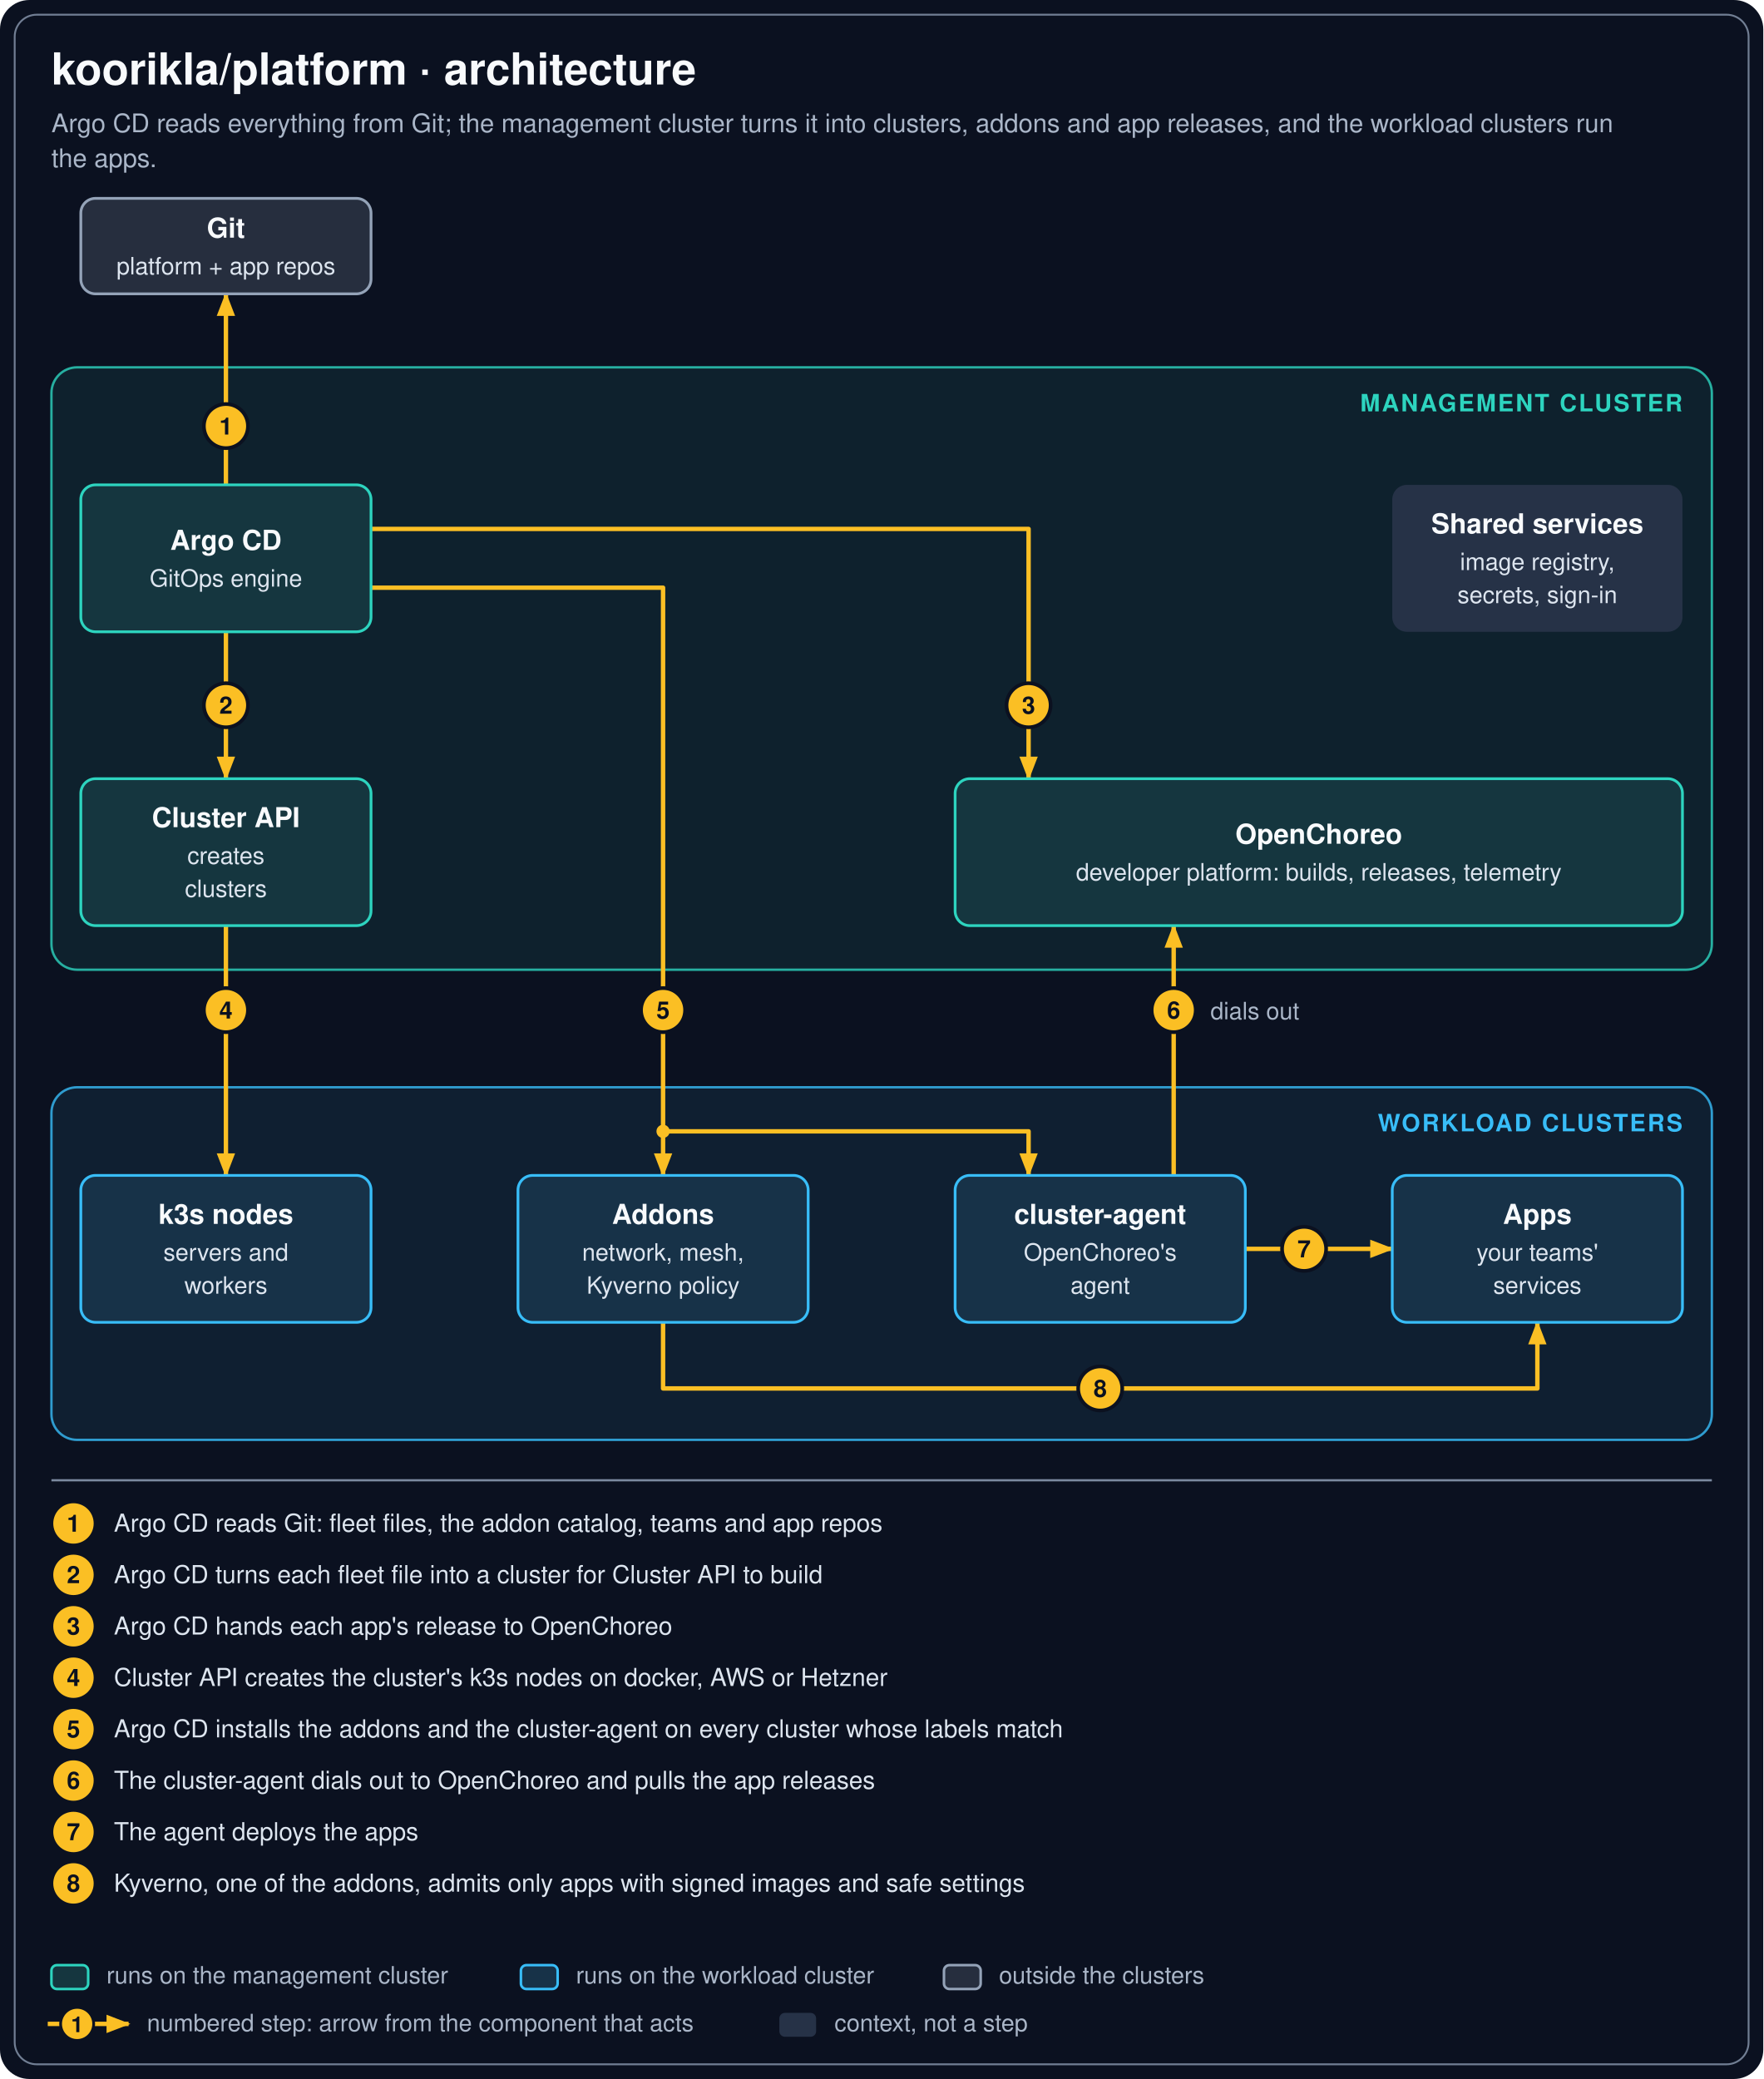
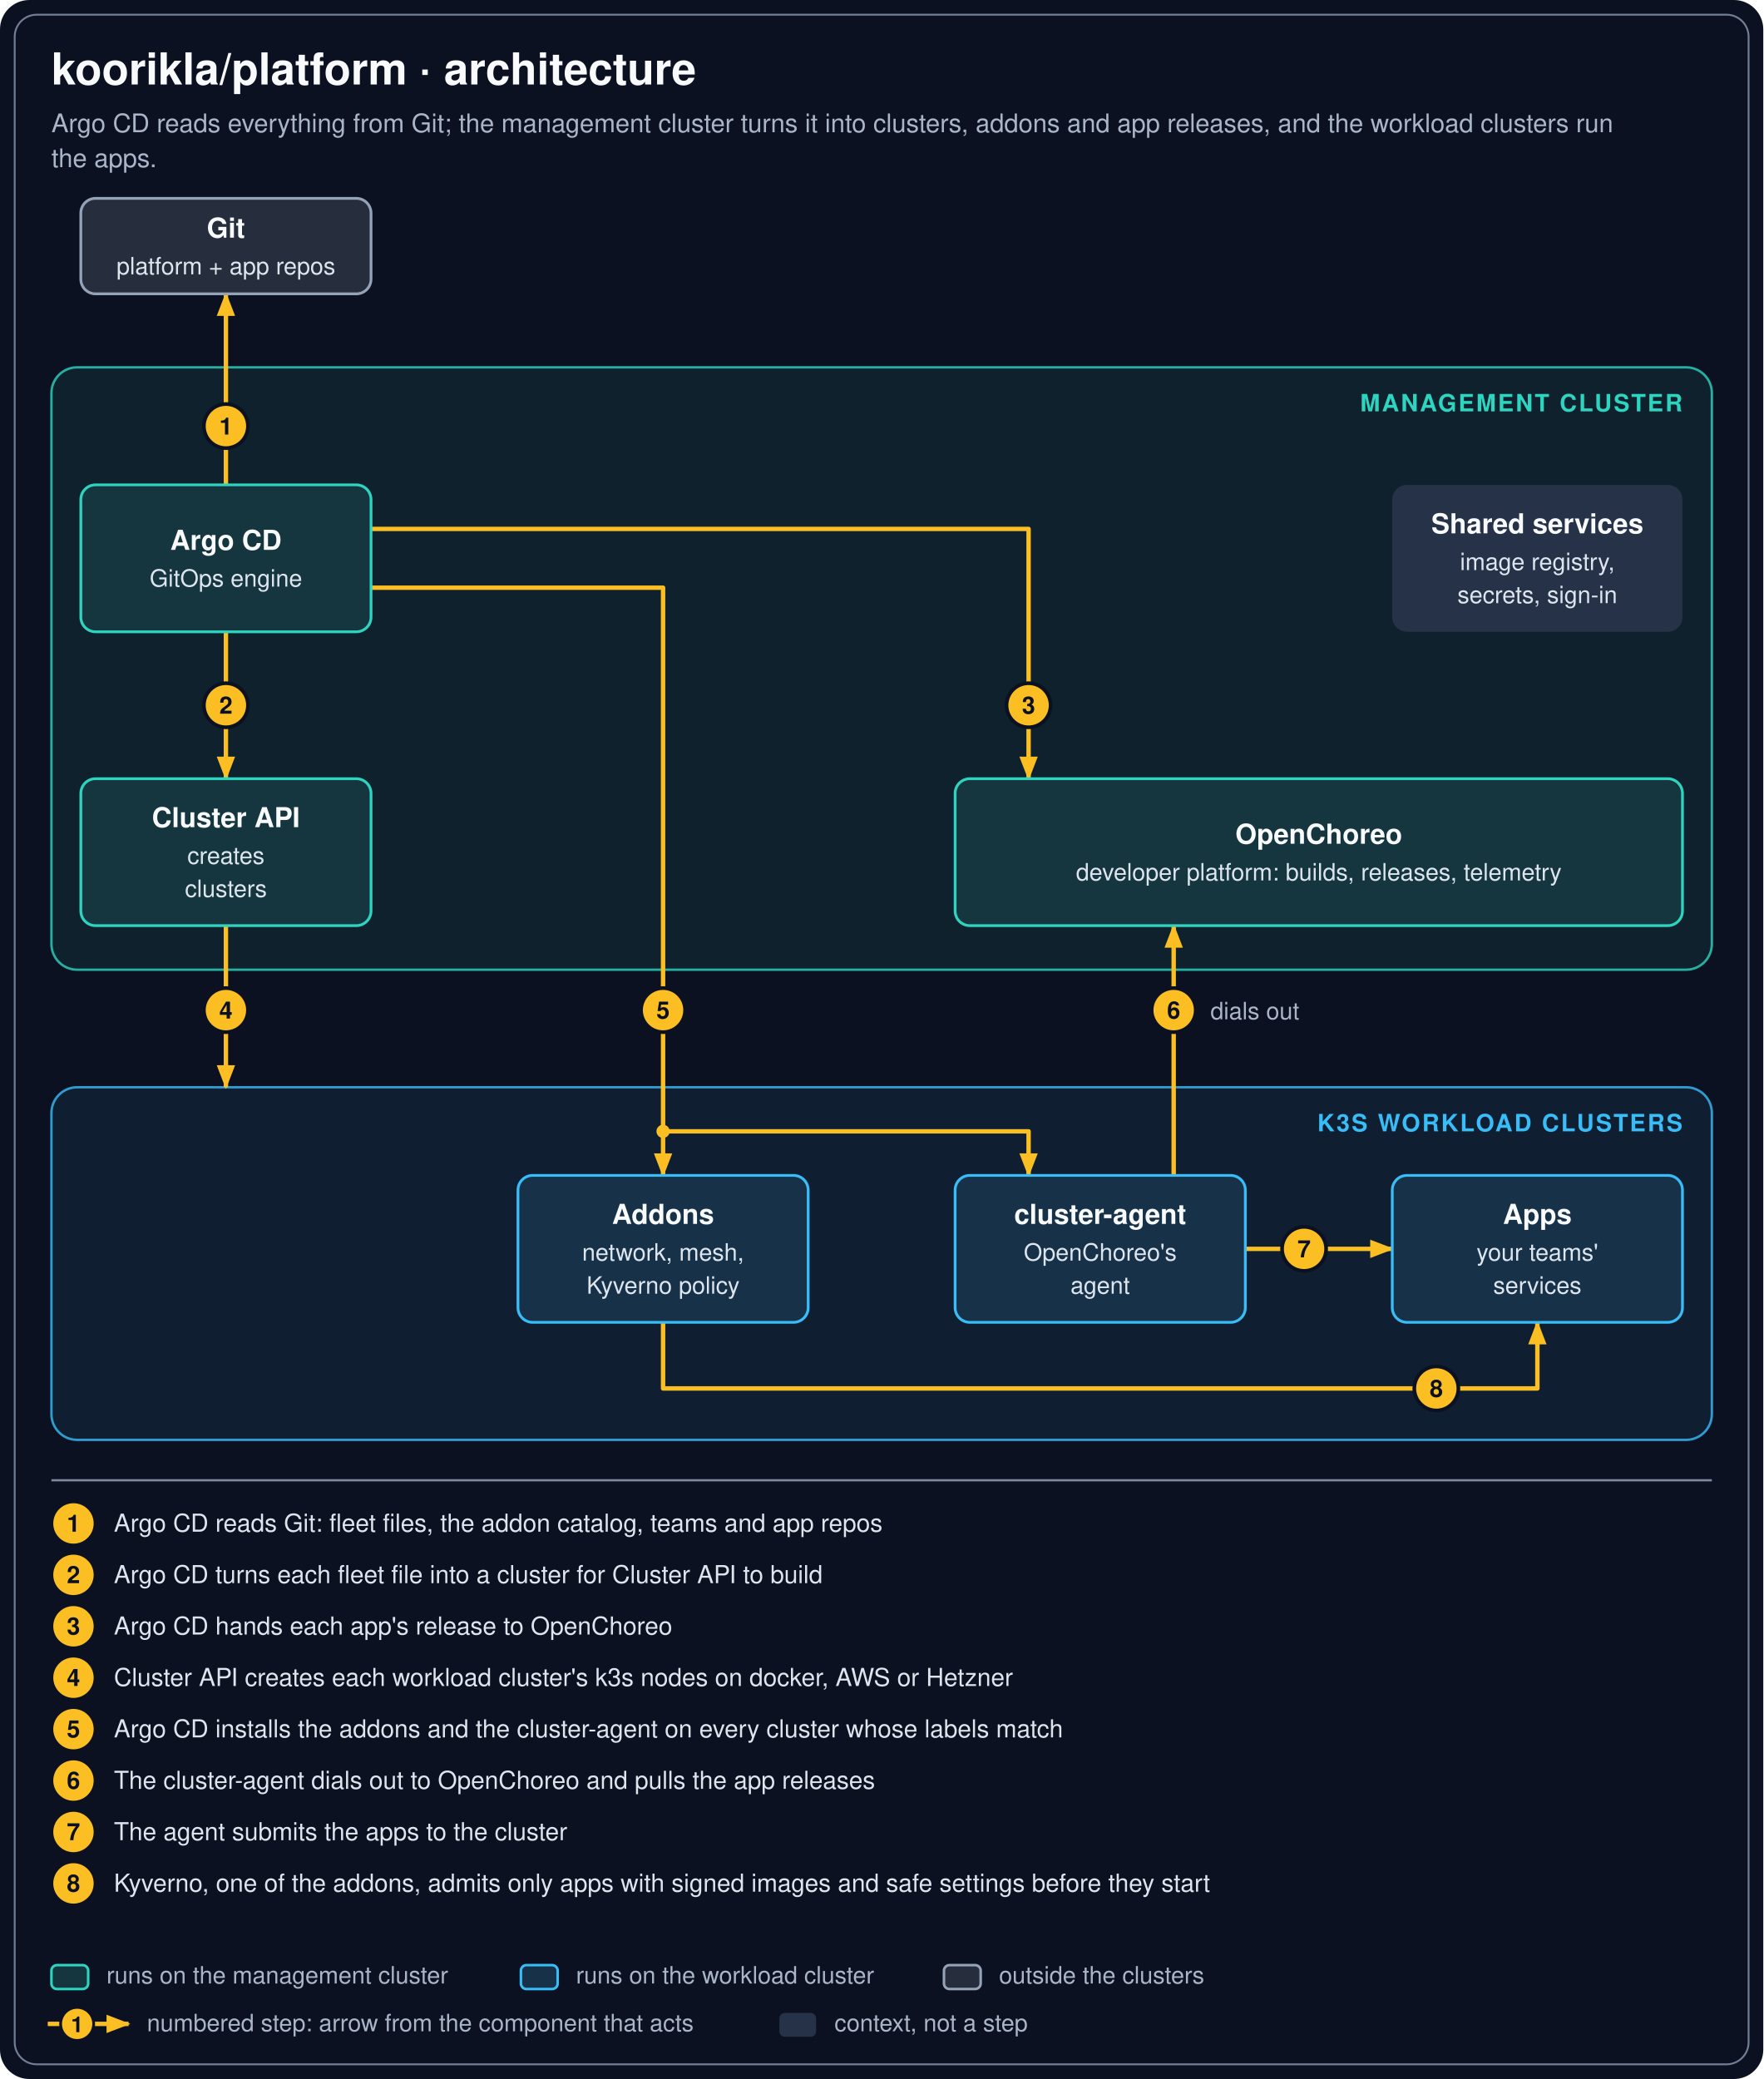
<svg xmlns="http://www.w3.org/2000/svg" width="960" height="1132" viewBox="0 0 960 1132" role="img" aria-label="koorikla/platform · architecture">
  <style>.s{font-family:'Segoe UI','Helvetica Neue',Helvetica,Arial,'Liberation Sans',sans-serif}.m{font-family:'JetBrains Mono',SFMono-Regular,Menlo,Consolas,'Liberation Mono',monospace}.fx{fill:none;stroke-width:3.4;stroke-linecap:round;stroke-dasharray:4 10;opacity:0;animation:fxdash .9s linear infinite,fxseq 11.30s linear infinite both}@keyframes fxdash{to{stroke-dashoffset:-14}}@keyframes fxseq{0%{opacity:0}3%{opacity:1}23.4%{opacity:1}28.4%{opacity:0}100%{opacity:0}}@media (prefers-reduced-motion:reduce){.fx{animation:none;opacity:0}}</style>
  <defs>
    <marker id="ahfbbf24" markerWidth="13" markerHeight="10" refX="12" refY="5" orient="auto" markerUnits="userSpaceOnUse">
      <path d="M0,0 L13,5 L0,10 z" fill="#fbbf24" />
    </marker>
    <marker id="asfbbf24" markerWidth="13" markerHeight="10" refX="1" refY="5" orient="auto" markerUnits="userSpaceOnUse">
      <path d="M13,0 L0,5 L13,10 z" fill="#fbbf24" />
    </marker>
  </defs>
  <rect width="960" height="1132" rx="16" fill="#0b1120" />
  <rect x="8" y="8" width="944" height="1116" rx="12" fill="none" stroke="#8b9ab0" stroke-opacity=".8" />
  <rect x="28" y="200" width="904" height="328" rx="14" fill="#0e212d" stroke="#2dd4bf" stroke-opacity=".8" stroke-width="1.3" />
  <text class="s" x="916.0" y="224.0" font-size="13" fill="#2dd4bf" font-weight="700" text-anchor="end" letter-spacing="1.0">MANAGEMENT CLUSTER</text>
  <rect x="28" y="592" width="904" height="192" rx="14" fill="#0f1f31" stroke="#38bdf8" stroke-opacity=".8" stroke-width="1.3" />
-   <text class="s" x="916.0" y="616.0" font-size="13" fill="#38bdf8" font-weight="700" text-anchor="end" letter-spacing="1.0">WORKLOAD CLUSTERS</text>
+   <text class="s" x="916.0" y="616.0" font-size="13" fill="#38bdf8" font-weight="700" text-anchor="end" letter-spacing="1.0">K3S WORKLOAD CLUSTERS</text>
  <path d="M 123.0 264.0 L 123.0 160.0" fill="none" stroke="#fbbf24" stroke-width="2.4" stroke-linejoin="round" marker-end="url(#ahfbbf24)" />
  <path d="M 123.0 344.0 L 123.0 424.0" fill="none" stroke="#fbbf24" stroke-width="2.4" stroke-linejoin="round" marker-end="url(#ahfbbf24)" />
  <path d="M 202.0 288.0 L 560.0 288.0 L 560.0 424.0" fill="none" stroke="#fbbf24" stroke-width="2.4" stroke-linejoin="round" marker-end="url(#ahfbbf24)" />
-   <path d="M 123.0 504.0 L 123.0 640.0" fill="none" stroke="#fbbf24" stroke-width="2.4" stroke-linejoin="round" marker-end="url(#ahfbbf24)" />
+   <path d="M 123.0 504.0 L 123.0 592.0" fill="none" stroke="#fbbf24" stroke-width="2.4" stroke-linejoin="round" marker-end="url(#ahfbbf24)" />
  <path d="M 202.0 320.0 L 361.0 320.0 L 361.0 640.0" fill="none" stroke="#fbbf24" stroke-width="2.4" stroke-linejoin="round" marker-end="url(#ahfbbf24)" />
  <path d="M 361.0 616.0 L 560.0 616.0 L 560.0 640.0" fill="none" stroke="#fbbf24" stroke-width="2.4" stroke-linejoin="round" marker-end="url(#ahfbbf24)" />
  <path d="M 639.0 640.0 L 639.0 504.0" fill="none" stroke="#fbbf24" stroke-width="2.4" stroke-linejoin="round" marker-end="url(#ahfbbf24)" />
  <path d="M 678.0 680.0 L 758.0 680.0" fill="none" stroke="#fbbf24" stroke-width="2.4" stroke-linejoin="round" marker-end="url(#ahfbbf24)" />
  <path d="M 361.0 720.0 L 361.0 756.0 L 837.0 756.0 L 837.0 720.0" fill="none" stroke="#fbbf24" stroke-width="2.4" stroke-linejoin="round" marker-end="url(#ahfbbf24)" />
  <path class="fx" d="M 123.0 264.0 L 123.0 160.0" stroke="#fde5a7" style="animation-delay:0s,0.00s" />
  <path class="fx" d="M 123.0 344.0 L 123.0 424.0" stroke="#fde5a7" style="animation-delay:0s,1.10s" />
  <path class="fx" d="M 202.0 288.0 L 560.0 288.0 L 560.0 424.0" stroke="#fde5a7" style="animation-delay:0s,2.20s" />
-   <path class="fx" d="M 123.0 504.0 L 123.0 640.0" stroke="#fde5a7" style="animation-delay:0s,3.30s" />
+   <path class="fx" d="M 123.0 504.0 L 123.0 592.0" stroke="#fde5a7" style="animation-delay:0s,3.30s" />
  <path class="fx" d="M 202.0 320.0 L 361.0 320.0 L 361.0 640.0" stroke="#fde5a7" style="animation-delay:0s,4.40s" />
  <path class="fx" d="M 361.0 616.0 L 560.0 616.0 L 560.0 640.0" stroke="#fde5a7" style="animation-delay:0s,4.40s" />
  <path class="fx" d="M 639.0 640.0 L 639.0 504.0" stroke="#fde5a7" style="animation-delay:0s,5.50s" />
  <path class="fx" d="M 678.0 680.0 L 758.0 680.0" stroke="#fde5a7" style="animation-delay:0s,6.60s" />
  <path class="fx" d="M 361.0 720.0 L 361.0 756.0 L 837.0 756.0 L 837.0 720.0" stroke="#fde5a7" style="animation-delay:0s,7.70s" />
  <rect x="44" y="108" width="158" height="52" rx="8" fill="#262e3e" stroke="#94a3b8" stroke-width="1.5" />
  <text class="s" x="123.0" y="129.4" font-size="15" fill="#f8fafc" font-weight="600" text-anchor="middle">Git</text>
  <text class="s" x="123.0" y="149.4" font-size="13" fill="#dde5ef" text-anchor="middle">platform + app repos</text>
  <rect x="44" y="264" width="158" height="80" rx="8" fill="#15363f" stroke="#2dd4bf" stroke-width="1.5" />
  <text class="s" x="123.0" y="299.4" font-size="15" fill="#f8fafc" font-weight="600" text-anchor="middle">Argo CD</text>
  <text class="s" x="123.0" y="319.4" font-size="13" fill="#dde5ef" text-anchor="middle">GitOps engine</text>
  <rect x="758" y="264" width="158" height="80" rx="8" fill="#263247" stroke="none" stroke-width="0" />
  <text class="s" x="837.0" y="290.4" font-size="15" fill="#f8fafc" font-weight="600" text-anchor="middle">Shared services</text>
  <text class="s" x="837.0" y="310.4" font-size="13" fill="#dde5ef" text-anchor="middle">image registry,</text>
  <text class="s" x="837.0" y="328.4" font-size="13" fill="#dde5ef" text-anchor="middle">secrets, sign-in</text>
  <rect x="44" y="424" width="158" height="80" rx="8" fill="#15363f" stroke="#2dd4bf" stroke-width="1.5" />
  <text class="s" x="123.0" y="450.4" font-size="15" fill="#f8fafc" font-weight="600" text-anchor="middle">Cluster API</text>
  <text class="s" x="123.0" y="470.4" font-size="13" fill="#dde5ef" text-anchor="middle">creates</text>
  <text class="s" x="123.0" y="488.4" font-size="13" fill="#dde5ef" text-anchor="middle">clusters</text>
  <rect x="520" y="424" width="396" height="80" rx="8" fill="#15363f" stroke="#2dd4bf" stroke-width="1.5" />
  <text class="s" x="718.0" y="459.4" font-size="15" fill="#f8fafc" font-weight="600" text-anchor="middle">OpenChoreo</text>
  <text class="s" x="718.0" y="479.4" font-size="13" fill="#dde5ef" text-anchor="middle">developer platform: builds, releases, telemetry</text>
-   <rect x="44" y="640" width="158" height="80" rx="8" fill="#173248" stroke="#38bdf8" stroke-width="1.5" />
-   <text class="s" x="123.0" y="666.4" font-size="15" fill="#f8fafc" font-weight="600" text-anchor="middle">k3s nodes</text>
-   <text class="s" x="123.0" y="686.4" font-size="13" fill="#dde5ef" text-anchor="middle">servers and</text>
-   <text class="s" x="123.0" y="704.4" font-size="13" fill="#dde5ef" text-anchor="middle">workers</text>
  <rect x="282" y="640" width="158" height="80" rx="8" fill="#173248" stroke="#38bdf8" stroke-width="1.5" />
  <text class="s" x="361.0" y="666.4" font-size="15" fill="#f8fafc" font-weight="600" text-anchor="middle">Addons</text>
  <text class="s" x="361.0" y="686.4" font-size="13" fill="#dde5ef" text-anchor="middle">network, mesh,</text>
  <text class="s" x="361.0" y="704.4" font-size="13" fill="#dde5ef" text-anchor="middle">Kyverno policy</text>
  <rect x="520" y="640" width="158" height="80" rx="8" fill="#173248" stroke="#38bdf8" stroke-width="1.5" />
  <text class="s" x="599.0" y="666.4" font-size="15" fill="#f8fafc" font-weight="600" text-anchor="middle">cluster-agent</text>
  <text class="s" x="599.0" y="686.4" font-size="13" fill="#dde5ef" text-anchor="middle">OpenChoreo's</text>
  <text class="s" x="599.0" y="704.4" font-size="13" fill="#dde5ef" text-anchor="middle">agent</text>
  <rect x="758" y="640" width="158" height="80" rx="8" fill="#173248" stroke="#38bdf8" stroke-width="1.5" />
  <text class="s" x="837.0" y="666.4" font-size="15" fill="#f8fafc" font-weight="600" text-anchor="middle">Apps</text>
  <text class="s" x="837.0" y="686.4" font-size="13" fill="#dde5ef" text-anchor="middle">your teams'</text>
  <text class="s" x="837.0" y="704.4" font-size="13" fill="#dde5ef" text-anchor="middle">services</text>
  <text class="s" x="28.0" y="46.0" font-size="24" fill="#f8fafc" font-weight="700">koorikla/platform · architecture</text>
  <text class="s" x="28.0" y="72.0" font-size="14" fill="#aab6c8">Argo CD reads everything from Git; the management cluster turns it into clusters, addons and app releases, and the workload clusters run</text>
  <text class="s" x="28.0" y="91.0" font-size="14" fill="#aab6c8">the apps.</text>
  <circle cx="123.0" cy="232.0" r="12" fill="#fbbf24" stroke="#0b1120" stroke-width="2" />
  <text class="s" x="123.0" y="236.6" font-size="13" font-weight="700" fill="#0b1120" text-anchor="middle">1</text>
  <circle cx="123.0" cy="384.0" r="12" fill="#fbbf24" stroke="#0b1120" stroke-width="2" />
  <text class="s" x="123.0" y="388.6" font-size="13" font-weight="700" fill="#0b1120" text-anchor="middle">2</text>
  <circle cx="560.0" cy="384.0" r="12" fill="#fbbf24" stroke="#0b1120" stroke-width="2" />
  <text class="s" x="560.0" y="388.6" font-size="13" font-weight="700" fill="#0b1120" text-anchor="middle">3</text>
  <circle cx="123.0" cy="550.0" r="12" fill="#fbbf24" stroke="#0b1120" stroke-width="2" />
  <text class="s" x="123.0" y="554.6" font-size="13" font-weight="700" fill="#0b1120" text-anchor="middle">4</text>
  <circle cx="361.0" cy="550.0" r="12" fill="#fbbf24" stroke="#0b1120" stroke-width="2" />
  <text class="s" x="361.0" y="554.6" font-size="13" font-weight="700" fill="#0b1120" text-anchor="middle">5</text>
  <circle cx="361.0" cy="616.0" r="3.6" fill="#fbbf24" />
  <rect x="655.0" y="541.0" width="59.3" height="20.0" rx="3" fill="#0b1120" />
  <text class="s" x="659.0" y="555.0" font-size="13" fill="#aab6c8">dials out</text>
  <circle cx="639.0" cy="550.0" r="12" fill="#fbbf24" stroke="#0b1120" stroke-width="2" />
  <text class="s" x="639.0" y="554.6" font-size="13" font-weight="700" fill="#0b1120" text-anchor="middle">6</text>
  <circle cx="710.0" cy="680.0" r="12" fill="#fbbf24" stroke="#0b1120" stroke-width="2" />
  <text class="s" x="710.0" y="684.6" font-size="13" font-weight="700" fill="#0b1120" text-anchor="middle">7</text>
-   <circle cx="599.0" cy="756.0" r="12" fill="#fbbf24" stroke="#0b1120" stroke-width="2" />
-   <text class="s" x="599.0" y="760.6" font-size="13" font-weight="700" fill="#0b1120" text-anchor="middle">8</text>
+   <circle cx="782.0" cy="756.0" r="12" fill="#fbbf24" stroke="#0b1120" stroke-width="2" />
+   <text class="s" x="782.0" y="760.6" font-size="13" font-weight="700" fill="#0b1120" text-anchor="middle">8</text>
  <line x1="28" y1="806" x2="932" y2="806" stroke="#7c8aa0" stroke-width="1.2" />
  <circle cx="40" cy="829.5" r="11" fill="#fbbf24" />
  <text class="s" x="40" y="834" font-size="13" font-weight="700" fill="#0b1120" text-anchor="middle">1</text>
  <text class="s" x="62.0" y="834.0" font-size="13.5" fill="#dde5ef">Argo CD reads Git: fleet files, the addon catalog, teams and app repos</text>
  <circle cx="40" cy="857.5" r="11" fill="#fbbf24" />
  <text class="s" x="40" y="862" font-size="13" font-weight="700" fill="#0b1120" text-anchor="middle">2</text>
  <text class="s" x="62.0" y="862.0" font-size="13.5" fill="#dde5ef">Argo CD turns each fleet file into a cluster for Cluster API to build</text>
  <circle cx="40" cy="885.5" r="11" fill="#fbbf24" />
  <text class="s" x="40" y="890" font-size="13" font-weight="700" fill="#0b1120" text-anchor="middle">3</text>
  <text class="s" x="62.0" y="890.0" font-size="13.5" fill="#dde5ef">Argo CD hands each app's release to OpenChoreo</text>
  <circle cx="40" cy="913.5" r="11" fill="#fbbf24" />
  <text class="s" x="40" y="918" font-size="13" font-weight="700" fill="#0b1120" text-anchor="middle">4</text>
-   <text class="s" x="62.0" y="918.0" font-size="13.5" fill="#dde5ef">Cluster API creates the cluster's k3s nodes on docker, AWS or Hetzner</text>
+   <text class="s" x="62.0" y="918.0" font-size="13.5" fill="#dde5ef">Cluster API creates each workload cluster's k3s nodes on docker, AWS or Hetzner</text>
  <circle cx="40" cy="941.5" r="11" fill="#fbbf24" />
  <text class="s" x="40" y="946" font-size="13" font-weight="700" fill="#0b1120" text-anchor="middle">5</text>
  <text class="s" x="62.0" y="946.0" font-size="13.5" fill="#dde5ef">Argo CD installs the addons and the cluster-agent on every cluster whose labels match</text>
  <circle cx="40" cy="969.5" r="11" fill="#fbbf24" />
  <text class="s" x="40" y="974" font-size="13" font-weight="700" fill="#0b1120" text-anchor="middle">6</text>
  <text class="s" x="62.0" y="974.0" font-size="13.5" fill="#dde5ef">The cluster-agent dials out to OpenChoreo and pulls the app releases</text>
  <circle cx="40" cy="997.5" r="11" fill="#fbbf24" />
  <text class="s" x="40" y="1002" font-size="13" font-weight="700" fill="#0b1120" text-anchor="middle">7</text>
-   <text class="s" x="62.0" y="1002.0" font-size="13.5" fill="#dde5ef">The agent deploys the apps</text>
+   <text class="s" x="62.0" y="1002.0" font-size="13.5" fill="#dde5ef">The agent submits the apps to the cluster</text>
  <circle cx="40" cy="1025.5" r="11" fill="#fbbf24" />
  <text class="s" x="40" y="1030" font-size="13" font-weight="700" fill="#0b1120" text-anchor="middle">8</text>
-   <text class="s" x="62.0" y="1030.0" font-size="13.5" fill="#dde5ef">Kyverno, one of the addons, admits only apps with signed images and safe settings</text>
+   <text class="s" x="62.0" y="1030.0" font-size="13.5" fill="#dde5ef">Kyverno, one of the addons, admits only apps with signed images and safe settings before they start</text>
  <rect x="28" y="1070" width="20" height="13" rx="3" fill="#15363f" stroke="#2dd4bf" stroke-width="1.4" />
  <text class="s" x="58.0" y="1080.0" font-size="13" fill="#aab6c8">runs on the management cluster</text>
  <rect x="283.605" y="1070" width="20" height="13" rx="3" fill="#173248" stroke="#38bdf8" stroke-width="1.4" />
  <text class="s" x="313.6" y="1080.0" font-size="13" fill="#aab6c8">runs on the workload cluster</text>
  <rect x="513.924" y="1070" width="20" height="13" rx="3" fill="#262e3e" stroke="#94a3b8" stroke-width="1.4" />
  <text class="s" x="543.9" y="1080.0" font-size="13" fill="#aab6c8">outside the clusters</text>
  <path d="M 26 1102 L 70 1102" stroke="#fbbf24" stroke-width="2.4" marker-end="url(#ahfbbf24)" />
  <circle cx="42" cy="1102" r="9" fill="#fbbf24" stroke="#0b1120" stroke-width="1.5" />
  <text class="s" x="42" y="1106.5" font-size="12" font-weight="700" fill="#0b1120" text-anchor="middle">1</text>
  <text class="s" x="80.0" y="1106.0" font-size="13" fill="#aab6c8">numbered step: arrow from the component that acts</text>
  <rect x="424.32" y="1096" width="20" height="13" rx="3" fill="#263247" />
  <text class="s" x="454.3" y="1106.0" font-size="13" fill="#aab6c8">context, not a step</text>
</svg>
